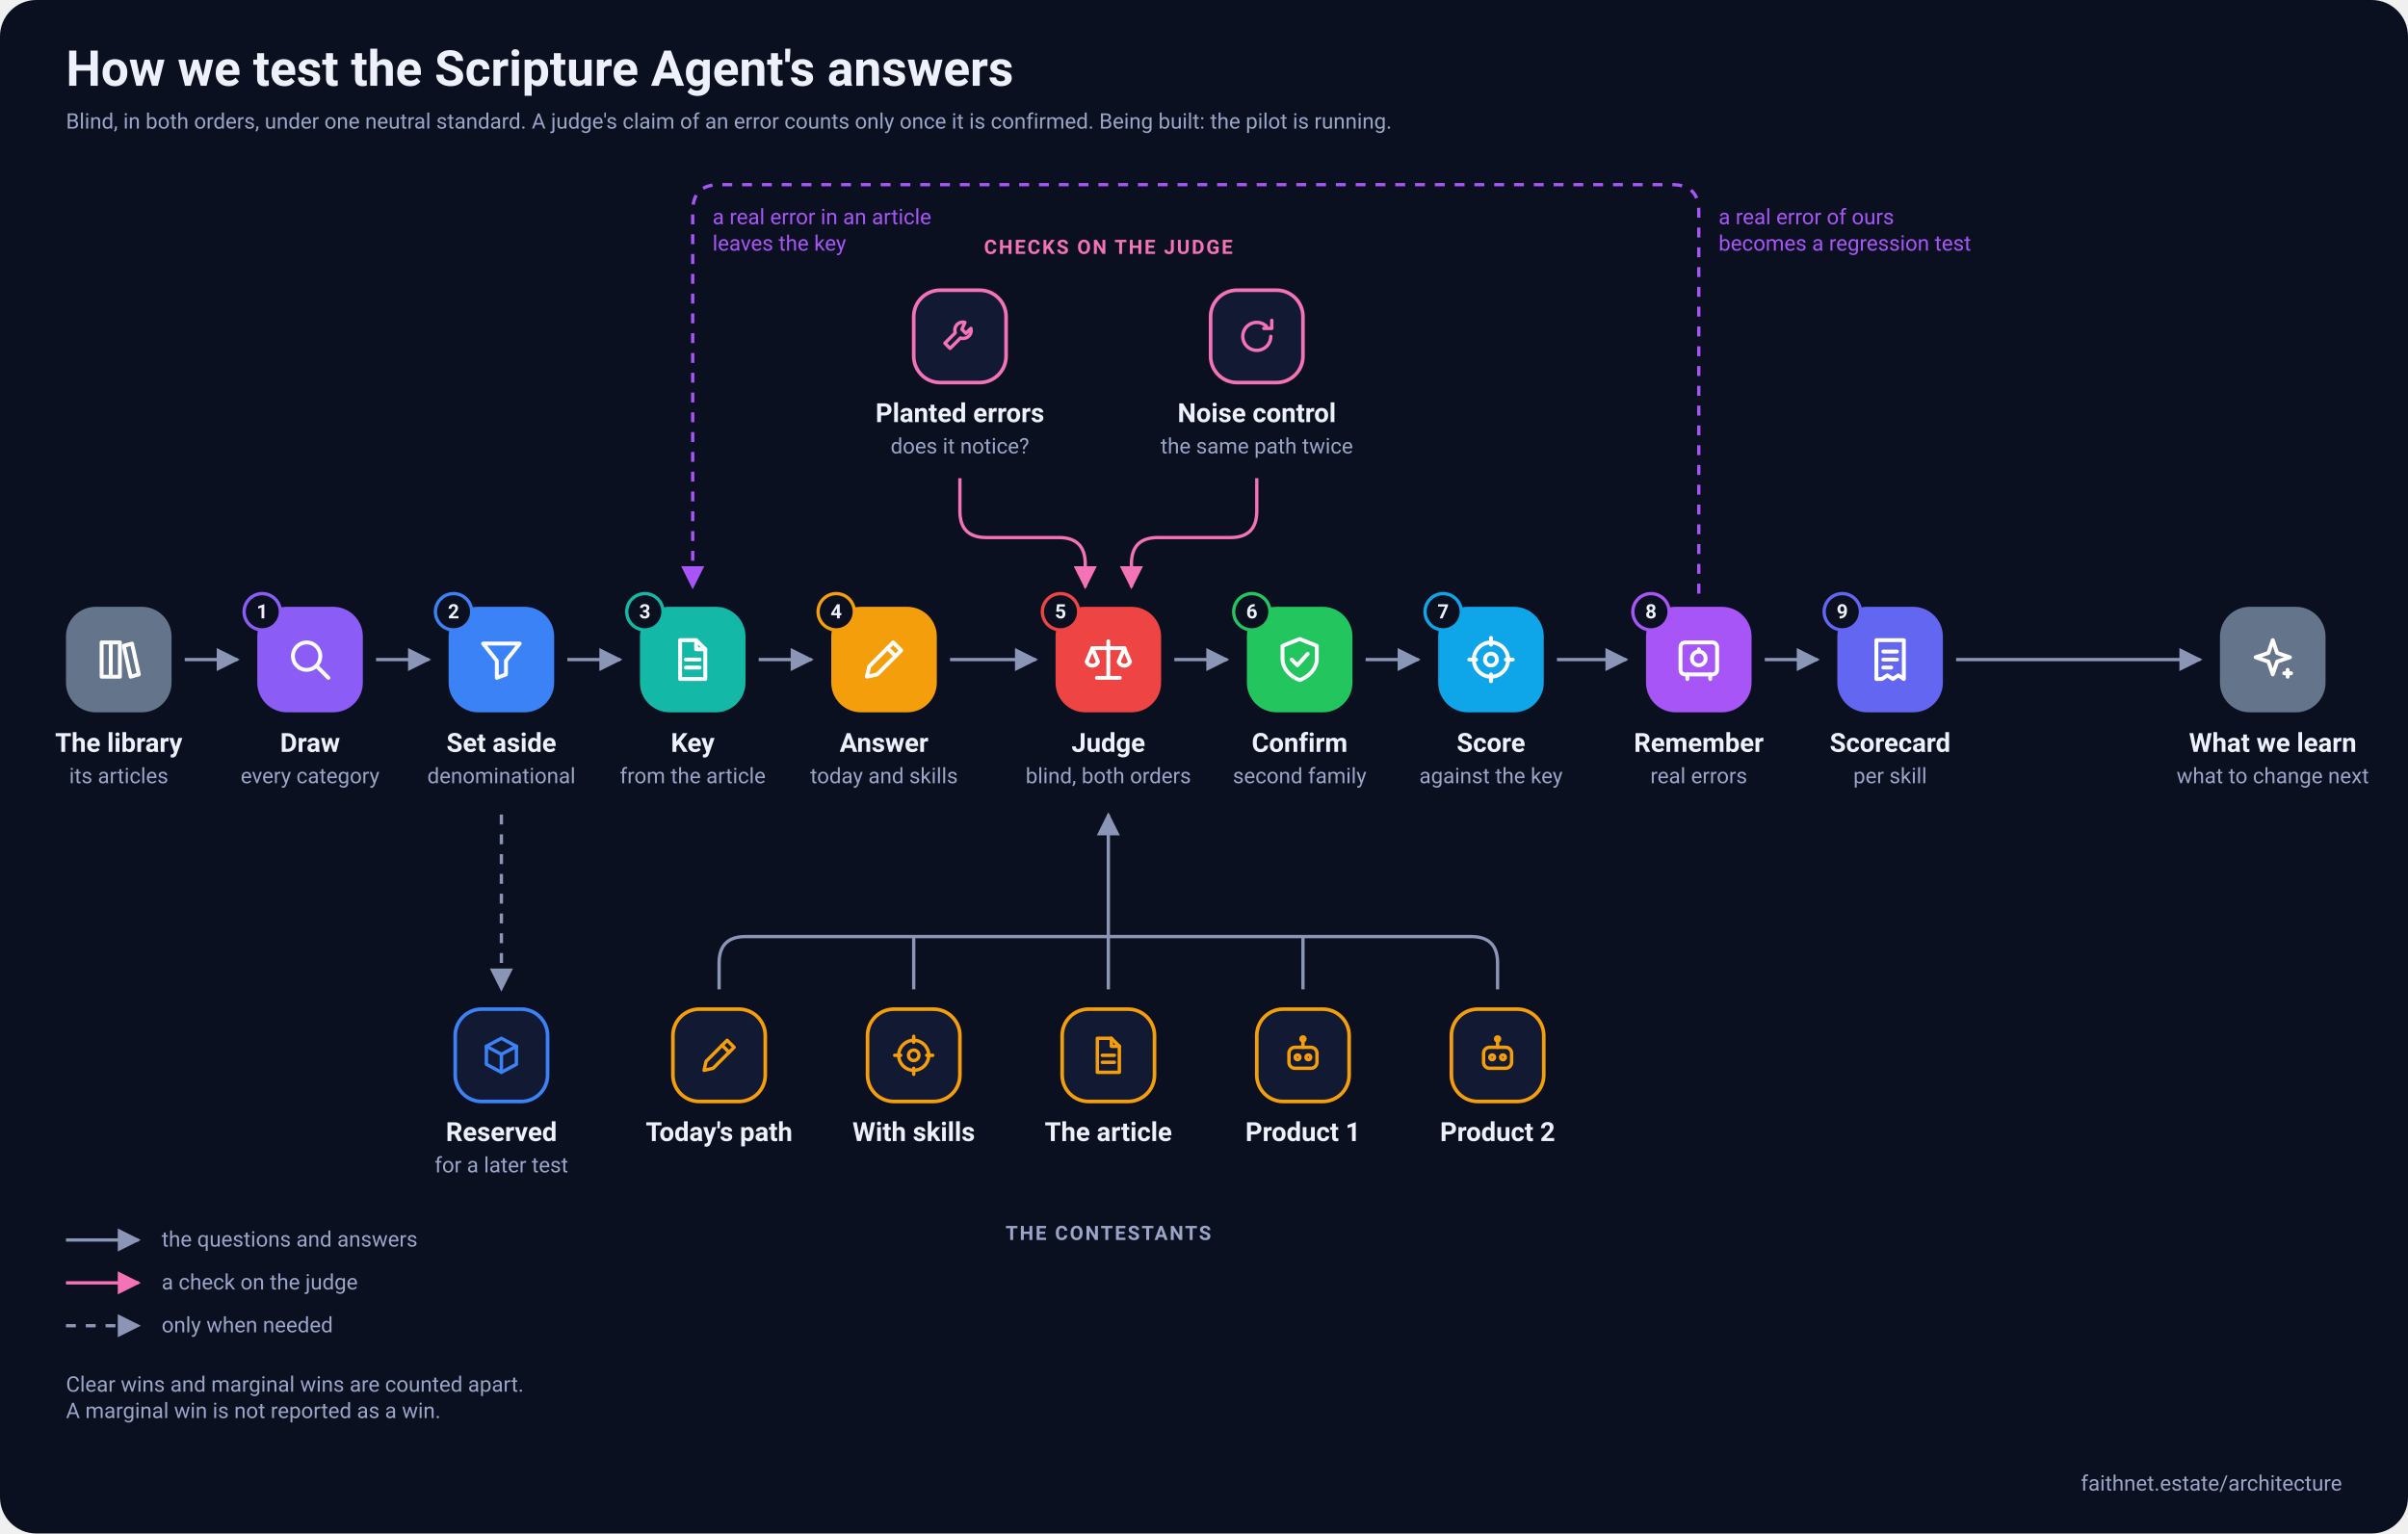
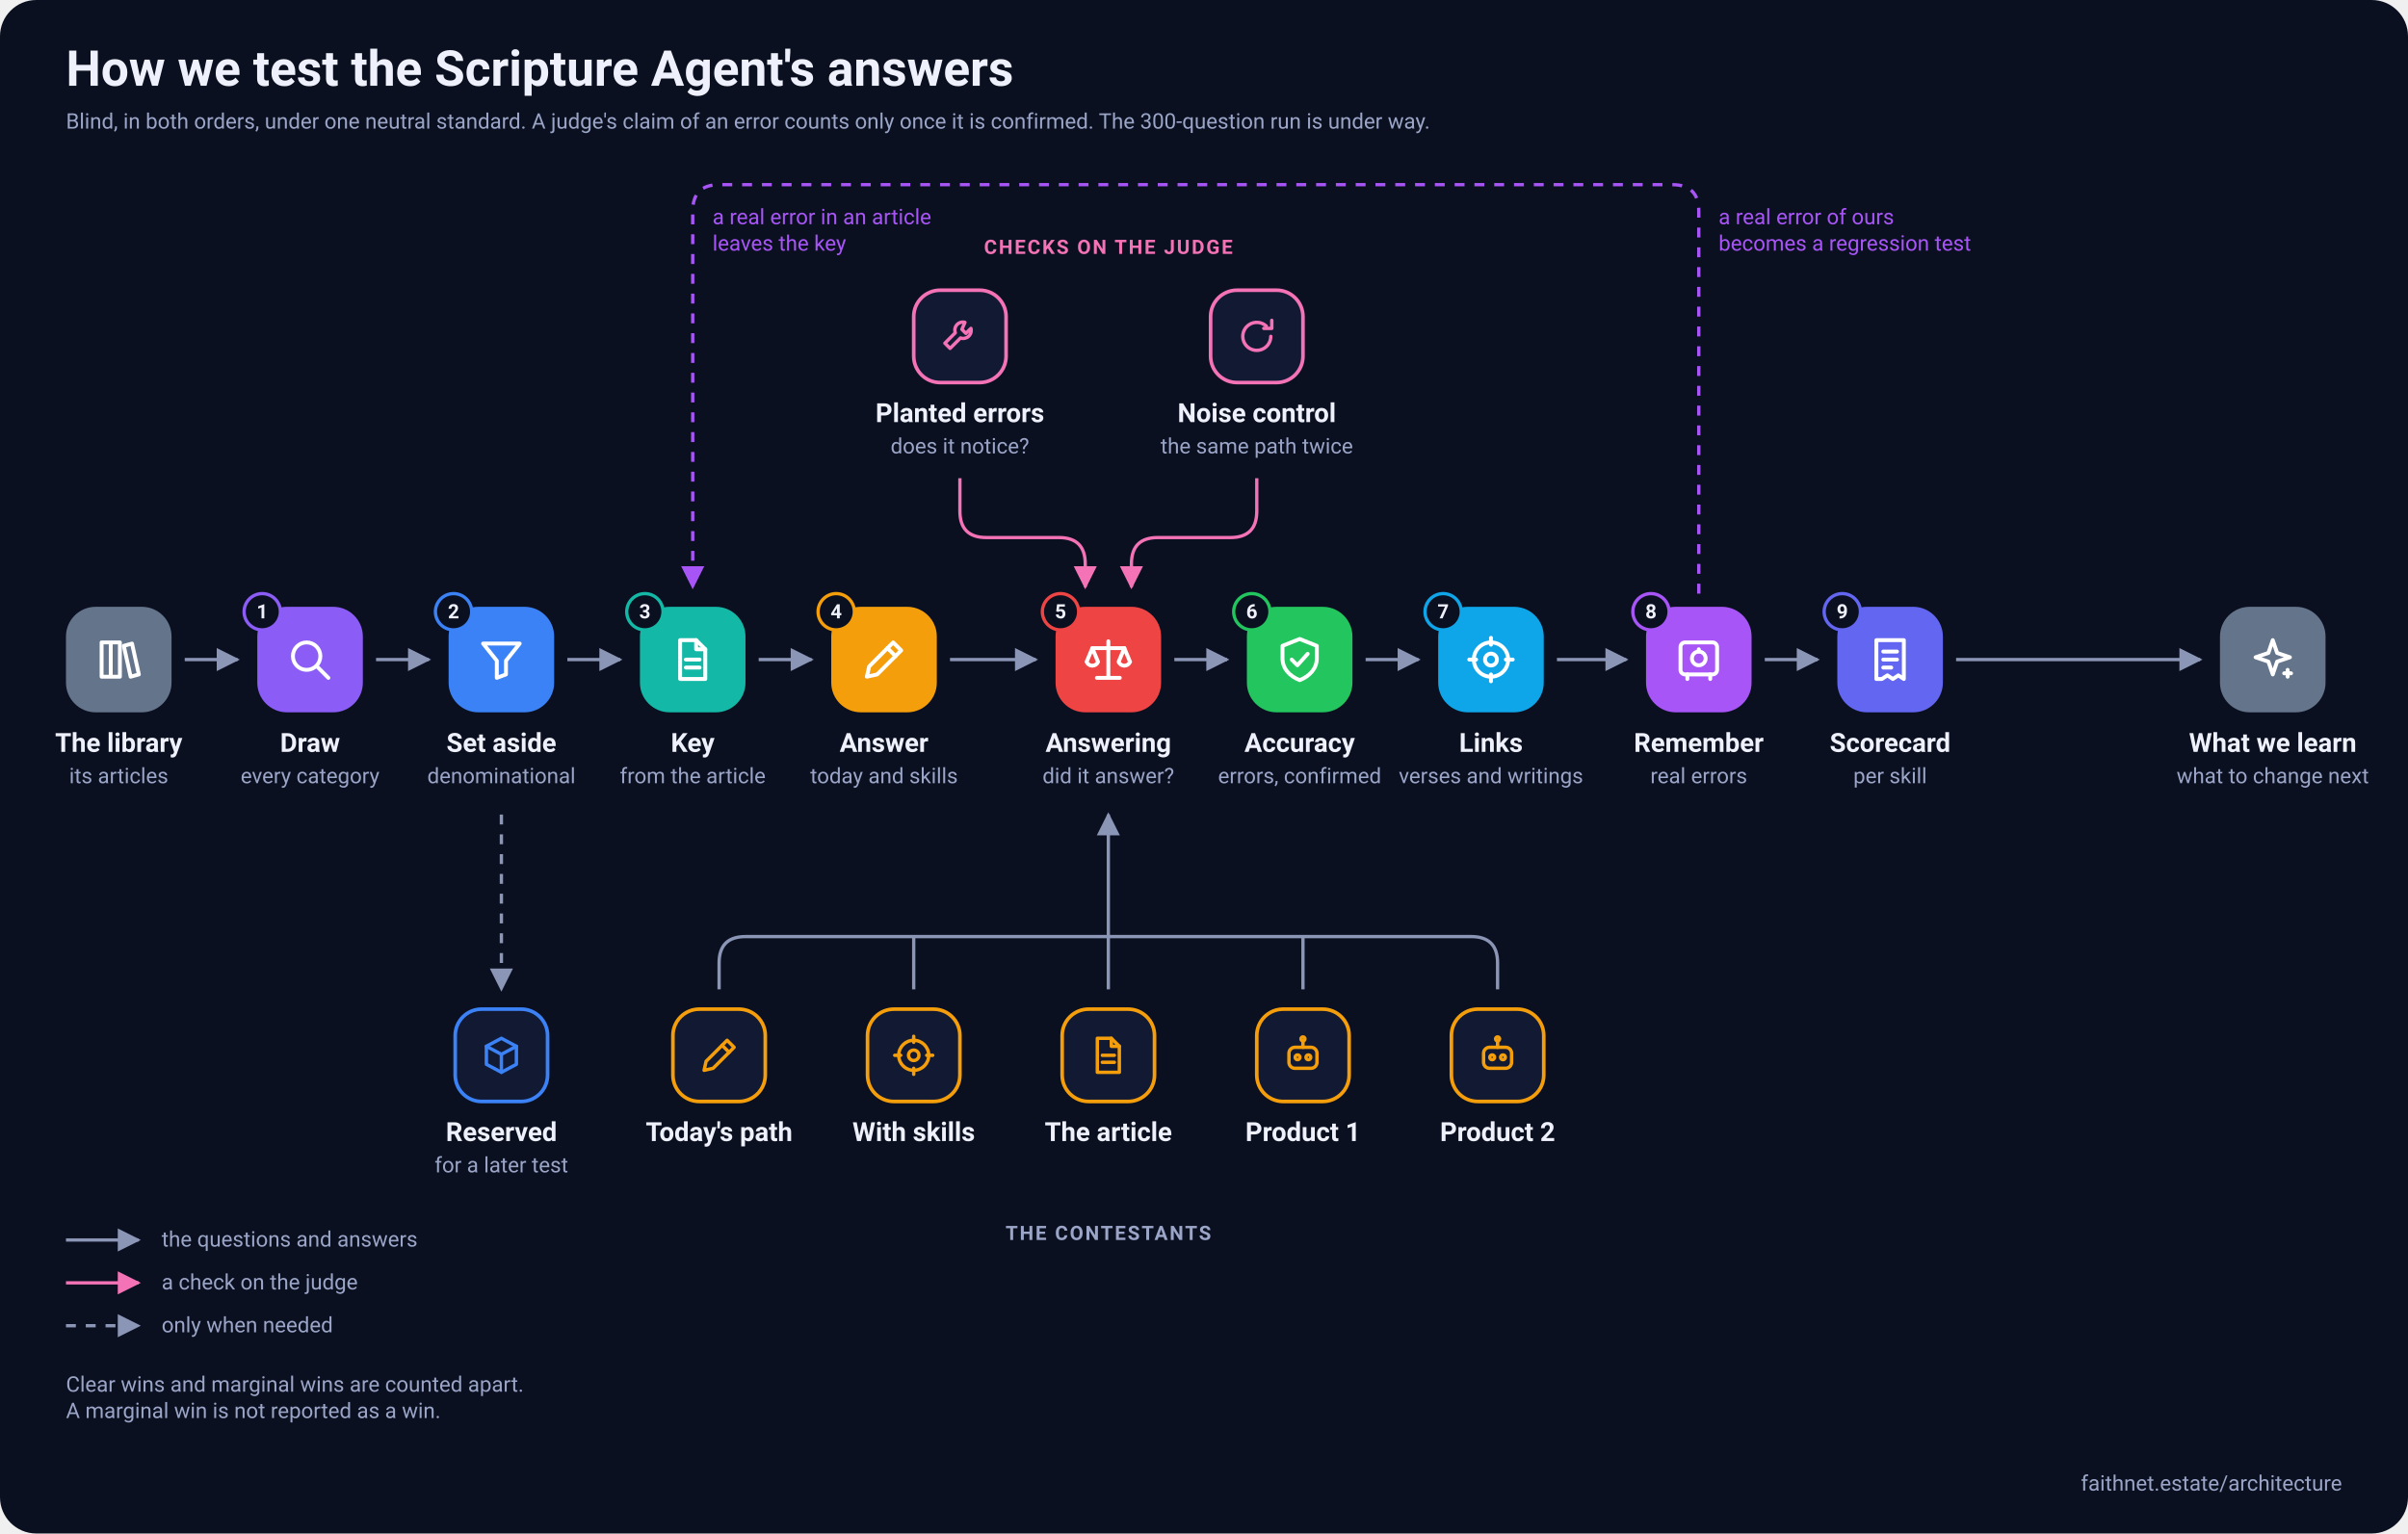
<svg xmlns="http://www.w3.org/2000/svg" viewBox="0 0 1460 930" width="1460" height="930" role="img" aria-labelledby="t d">
  <defs>
    <marker id="a" viewBox="0 0 10 10" refX="9" refY="5" markerWidth="7" markerHeight="7" orient="auto">
      <path d="M0 0l10 5-10 5z" fill="#8b95b5" />
    </marker>
    <marker id="b" viewBox="0 0 10 10" refX="1" refY="5" markerWidth="7" markerHeight="7" orient="auto">
      <path d="M10 0 0 5l10 5z" fill="#8b95b5" />
    </marker>
    <marker id="as" viewBox="0 0 10 10" refX="9" refY="5" markerWidth="7" markerHeight="7" orient="auto">
      <path d="M0 0l10 5-10 5z" fill="#f472b6" />
    </marker>
    <marker id="bs" viewBox="0 0 10 10" refX="1" refY="5" markerWidth="7" markerHeight="7" orient="auto">
      <path d="M10 0 0 5l10 5z" fill="#f472b6" />
    </marker>
    <marker id="m0" viewBox="0 0 10 10" refX="9" refY="5" markerWidth="7" markerHeight="7" orient="auto">
      <path d="M0 0l10 5-10 5z" fill="#a855f7" />
    </marker>
    <marker id="m0s" viewBox="0 0 10 10" refX="1" refY="5" markerWidth="7" markerHeight="7" orient="auto">
      <path d="M10 0 0 5l10 5z" fill="#a855f7" />
    </marker>
    <style>text{font-family:system-ui,-apple-system,"Segoe UI",Roboto,Helvetica,Arial,sans-serif;fill:#eef1fb}.h{font-size:30px;font-weight:700}.n{font-size:16px;font-weight:650}.t{font-size:13px;font-weight:600}.k{font-size:12px;font-weight:700}.s{font-size:13px;fill:#9aa5c7}.b{font-size:12px;font-weight:700;letter-spacing:.09em;fill:#9aa5c7}</style>
  </defs>
  <rect width="1460" height="930" rx="22" fill="#0b1020" />
  <text x="40" y="52" class="h">How we test the Scripture Agent's answers</text>
-   <text x="40" y="78" class="s" text-anchor="start">Blind, in both orders, under one neutral standard. A judge's claim of an error counts only once it is confirmed. Being built: the pilot is running.</text>
+   <text x="40" y="78" class="s" text-anchor="start">Blind, in both orders, under one neutral standard. A judge's claim of an error counts only once it is confirmed. The 300-question run is under way.</text>
  <path d="M112 400H144" fill="none" stroke="#8b95b5" stroke-width="2" marker-end="url(#a)" />
  <path d="M228 400H260" fill="none" stroke="#8b95b5" stroke-width="2" marker-end="url(#a)" />
  <path d="M344 400H376" fill="none" stroke="#8b95b5" stroke-width="2" marker-end="url(#a)" />
  <path d="M460 400H492" fill="none" stroke="#8b95b5" stroke-width="2" marker-end="url(#a)" />
  <path d="M576 400H628" fill="none" stroke="#8b95b5" stroke-width="2" marker-end="url(#a)" />
  <path d="M712 400H744" fill="none" stroke="#8b95b5" stroke-width="2" marker-end="url(#a)" />
  <path d="M828 400H860" fill="none" stroke="#8b95b5" stroke-width="2" marker-end="url(#a)" />
  <path d="M944 400H986" fill="none" stroke="#8b95b5" stroke-width="2" marker-end="url(#a)" />
  <path d="M1070 400H1102" fill="none" stroke="#8b95b5" stroke-width="2" marker-end="url(#a)" />
  <path d="M1186 400H1334" fill="none" stroke="#8b95b5" stroke-width="2" marker-end="url(#a)" />
  <g>
    <rect x="40" y="368" width="64" height="64" rx="18" fill="#64748b" />
    <g transform="translate(55.36,383.36) scale(1.386667)" fill="none" stroke="#fff" stroke-width="1.7" stroke-linecap="round" stroke-linejoin="round">
      <path d="M4.5 4.5h4v15h-4zM8.5 4.5h4v15h-4z" />
      <path d="M14.2 6l3.6-1 3 13.5-3.6 1z" />
    </g>
    <text x="72" y="456" text-anchor="middle" class="n">The library</text>
    <text x="72" y="475" text-anchor="middle" class="s">its articles</text>
  </g>
  <g>
    <rect x="156" y="368" width="64" height="64" rx="18" fill="#8b5cf6" />
    <g transform="translate(171.36,383.36) scale(1.386667)" fill="none" stroke="#fff" stroke-width="1.7" stroke-linecap="round" stroke-linejoin="round">
      <circle cx="10.5" cy="10.5" r="6" />
      <path d="M15 15l5 5" />
    </g>
    <circle cx="159" cy="371" r="11" fill="#0b1020" stroke="#8b5cf6" stroke-width="2" />
    <text x="159" y="375" text-anchor="middle" class="k">1</text>
    <text x="188" y="456" text-anchor="middle" class="n">Draw</text>
    <text x="188" y="475" text-anchor="middle" class="s">every category</text>
  </g>
  <g>
    <rect x="272" y="368" width="64" height="64" rx="18" fill="#3b82f6" />
    <g transform="translate(287.36,383.36) scale(1.386667)" fill="none" stroke="#fff" stroke-width="1.7" stroke-linecap="round" stroke-linejoin="round">
      <path d="M4 5h16l-6 7.5v6l-4 1.5v-7.5z" />
    </g>
    <circle cx="275" cy="371" r="11" fill="#0b1020" stroke="#3b82f6" stroke-width="2" />
    <text x="275" y="375" text-anchor="middle" class="k">2</text>
    <text x="304" y="456" text-anchor="middle" class="n">Set aside</text>
    <text x="304" y="475" text-anchor="middle" class="s">denominational</text>
  </g>
  <g>
    <rect x="388" y="368" width="64" height="64" rx="18" fill="#14b8a6" />
    <g transform="translate(403.36,383.36) scale(1.386667)" fill="none" stroke="#fff" stroke-width="1.7" stroke-linecap="round" stroke-linejoin="round">
      <path d="M6.5 3.5h7l4 4v13h-11z" />
      <path d="M13.5 3.5v4h4" />
      <path d="M9 12h6M9 15.5h6" />
    </g>
    <circle cx="391" cy="371" r="11" fill="#0b1020" stroke="#14b8a6" stroke-width="2" />
    <text x="391" y="375" text-anchor="middle" class="k">3</text>
    <text x="420" y="456" text-anchor="middle" class="n">Key</text>
    <text x="420" y="475" text-anchor="middle" class="s">from the article</text>
  </g>
  <g>
    <rect x="504" y="368" width="64" height="64" rx="18" fill="#f59e0b" />
    <g transform="translate(519.36,383.36) scale(1.386667)" fill="none" stroke="#fff" stroke-width="1.7" stroke-linecap="round" stroke-linejoin="round">
      <path d="M4.5 19.5l1-4.5L16 4.5 19.5 8 9 18.5z" />
      <path d="M13.5 7l3.5 3.5" />
    </g>
    <circle cx="507" cy="371" r="11" fill="#0b1020" stroke="#f59e0b" stroke-width="2" />
    <text x="507" y="375" text-anchor="middle" class="k">4</text>
    <text x="536" y="456" text-anchor="middle" class="n">Answer</text>
    <text x="536" y="475" text-anchor="middle" class="s">today and skills</text>
  </g>
  <g>
    <rect x="640" y="368" width="64" height="64" rx="18" fill="#ef4444" />
    <g transform="translate(655.36,383.36) scale(1.386667)" fill="none" stroke="#fff" stroke-width="1.7" stroke-linecap="round" stroke-linejoin="round">
      <path d="M12 4v16M7 20h10M5 7h14" />
      <path d="M5 7l-2.5 6a2.7 2.7 0 0 0 5 0z" />
      <path d="M19 7l-2.5 6a2.7 2.7 0 0 0 5 0z" />
    </g>
    <circle cx="643" cy="371" r="11" fill="#0b1020" stroke="#ef4444" stroke-width="2" />
    <text x="643" y="375" text-anchor="middle" class="k">5</text>
-     <text x="672" y="456" text-anchor="middle" class="n">Judge</text>
-     <text x="672" y="475" text-anchor="middle" class="s">blind, both orders</text>
+     <text x="672" y="456" text-anchor="middle" class="n">Answering</text>
+     <text x="672" y="475" text-anchor="middle" class="s">did it answer?</text>
  </g>
  <g>
    <rect x="756" y="368" width="64" height="64" rx="18" fill="#22c55e" />
    <g transform="translate(771.36,383.36) scale(1.386667)" fill="none" stroke="#fff" stroke-width="1.7" stroke-linecap="round" stroke-linejoin="round">
      <path d="M12 3l7.5 3v5.5c0 4.5-3.2 7.8-7.5 9.5-4.3-1.7-7.5-5-7.5-9.5V6z" />
      <path d="M8.5 12l2.5 2.5 4.5-5" />
    </g>
    <circle cx="759" cy="371" r="11" fill="#0b1020" stroke="#22c55e" stroke-width="2" />
    <text x="759" y="375" text-anchor="middle" class="k">6</text>
-     <text x="788" y="456" text-anchor="middle" class="n">Confirm</text>
-     <text x="788" y="475" text-anchor="middle" class="s">second family</text>
+     <text x="788" y="456" text-anchor="middle" class="n">Accuracy</text>
+     <text x="788" y="475" text-anchor="middle" class="s">errors, confirmed</text>
  </g>
  <g>
    <rect x="872" y="368" width="64" height="64" rx="18" fill="#0ea5e9" />
    <g transform="translate(887.36,383.36) scale(1.386667)" fill="none" stroke="#fff" stroke-width="1.7" stroke-linecap="round" stroke-linejoin="round">
      <circle cx="12" cy="12" r="7.5" />
      <circle cx="12" cy="12" r="2.6" />
      <path d="M12 2.5v3M12 18.5v3M2.5 12h3M18.5 12h3" />
    </g>
    <circle cx="875" cy="371" r="11" fill="#0b1020" stroke="#0ea5e9" stroke-width="2" />
    <text x="875" y="375" text-anchor="middle" class="k">7</text>
-     <text x="904" y="456" text-anchor="middle" class="n">Score</text>
-     <text x="904" y="475" text-anchor="middle" class="s">against the key</text>
+     <text x="904" y="456" text-anchor="middle" class="n">Links</text>
+     <text x="904" y="475" text-anchor="middle" class="s">verses and writings</text>
  </g>
  <g>
    <rect x="998" y="368" width="64" height="64" rx="18" fill="#a855f7" />
    <g transform="translate(1013.36,383.36) scale(1.386667)" fill="none" stroke="#fff" stroke-width="1.7" stroke-linecap="round" stroke-linejoin="round">
      <rect x="4" y="4.5" width="16" height="14" rx="2" />
      <circle cx="12" cy="11.5" r="3" />
      <path d="M12 8.5v-1M7 18.5v2M17 18.5v2" />
    </g>
    <circle cx="1001" cy="371" r="11" fill="#0b1020" stroke="#a855f7" stroke-width="2" />
    <text x="1001" y="375" text-anchor="middle" class="k">8</text>
    <text x="1030" y="456" text-anchor="middle" class="n">Remember</text>
    <text x="1030" y="475" text-anchor="middle" class="s">real errors</text>
  </g>
  <g>
    <rect x="1114" y="368" width="64" height="64" rx="18" fill="#6366f1" />
    <g transform="translate(1129.36,383.36) scale(1.386667)" fill="none" stroke="#fff" stroke-width="1.7" stroke-linecap="round" stroke-linejoin="round">
      <path d="M6 3.5h12v17l-2.4-1.6-2.4 1.6-2.4-1.6-2.4 1.6L6 20.5z" />
      <path d="M9 8.5h6M9 12h6M9 15.5h3.5" />
    </g>
    <circle cx="1117" cy="371" r="11" fill="#0b1020" stroke="#6366f1" stroke-width="2" />
    <text x="1117" y="375" text-anchor="middle" class="k">9</text>
    <text x="1146" y="456" text-anchor="middle" class="n">Scorecard</text>
    <text x="1146" y="475" text-anchor="middle" class="s">per skill</text>
  </g>
  <g>
    <rect x="1346" y="368" width="64" height="64" rx="18" fill="#64748b" />
    <g transform="translate(1361.36,383.36) scale(1.386667)" fill="none" stroke="#fff" stroke-width="1.7" stroke-linecap="round" stroke-linejoin="round">
      <path d="M12 3.5l1.9 5.6 5.6 1.9-5.6 1.9L12 18.5l-1.9-5.6L4.5 11l5.6-1.9z" />
      <path d="M18.5 16.5v3M17 18h3" />
    </g>
    <text x="1378" y="456" text-anchor="middle" class="n">What we learn</text>
    <text x="1378" y="475" text-anchor="middle" class="s">what to change next</text>
  </g>
  <text x="672" y="154" text-anchor="middle" class="b" style="fill:#f472b6">CHECKS ON THE JUDGE</text>
  <g>
    <rect x="554" y="176" width="56" height="56" rx="16" fill="#111933" stroke="#f472b6" stroke-width="2.2" />
    <g transform="translate(567.44,189.44) scale(1.213333)" fill="none" stroke="#f472b6" stroke-width="1.7" stroke-linecap="round" stroke-linejoin="round">
      <path d="M14.5 5a4 4 0 0 0-4.8 5.2L4.5 15.4l2.6 2.6 5.2-5.2A4 4 0 0 0 17.5 8l-2.5 2.5-2-2z" />
    </g>
    <text x="582" y="256" text-anchor="middle" class="n">Planted errors</text>
    <text x="582" y="275" text-anchor="middle" class="s">does it notice?</text>
  </g>
  <g>
    <rect x="734" y="176" width="56" height="56" rx="16" fill="#111933" stroke="#f472b6" stroke-width="2.2" />
    <g transform="translate(747.44,189.44) scale(1.213333)" fill="none" stroke="#f472b6" stroke-width="1.7" stroke-linecap="round" stroke-linejoin="round">
      <path d="M19 12a7 7 0 1 1-2.2-5.1" />
      <path d="M19.5 4v4h-4" />
    </g>
    <text x="762" y="256" text-anchor="middle" class="n">Noise control</text>
    <text x="762" y="275" text-anchor="middle" class="s">the same path twice</text>
  </g>
  <path d="M582 290V310Q582 326 598 326H642Q658 326 658 342V356" fill="none" stroke="#f472b6" stroke-width="2" marker-end="url(#as)" />
  <path d="M762 290V310Q762 326 746 326H702Q686 326 686 342V356" fill="none" stroke="#f472b6" stroke-width="2" marker-end="url(#as)" />
  <text x="672" y="752" text-anchor="middle" class="b">THE CONTESTANTS</text>
  <path d="M436 600V584Q436 568 452 568H892Q908 568 908 584V600M554 568V600M672 568V600M790 568V600" fill="none" stroke="#8b95b5" stroke-width="2" />
  <path d="M672 568V494" fill="none" stroke="#8b95b5" stroke-width="2" marker-end="url(#a)" />
  <g>
    <rect x="408" y="612" width="56" height="56" rx="16" fill="#111933" stroke="#f59e0b" stroke-width="2.2" />
    <g transform="translate(421.44,625.44) scale(1.213333)" fill="none" stroke="#f59e0b" stroke-width="1.7" stroke-linecap="round" stroke-linejoin="round">
      <path d="M4.5 19.5l1-4.5L16 4.5 19.5 8 9 18.5z" />
      <path d="M13.5 7l3.5 3.5" />
    </g>
    <text x="436" y="692" text-anchor="middle" class="n">Today's path</text>
    <text x="436" y="711" text-anchor="middle" class="s" />
  </g>
  <g>
    <rect x="526" y="612" width="56" height="56" rx="16" fill="#111933" stroke="#f59e0b" stroke-width="2.2" />
    <g transform="translate(539.44,625.44) scale(1.213333)" fill="none" stroke="#f59e0b" stroke-width="1.7" stroke-linecap="round" stroke-linejoin="round">
      <circle cx="12" cy="12" r="7.5" />
      <circle cx="12" cy="12" r="2.6" />
      <path d="M12 2.5v3M12 18.5v3M2.5 12h3M18.5 12h3" />
    </g>
    <text x="554" y="692" text-anchor="middle" class="n">With skills</text>
    <text x="554" y="711" text-anchor="middle" class="s" />
  </g>
  <g>
    <rect x="644" y="612" width="56" height="56" rx="16" fill="#111933" stroke="#f59e0b" stroke-width="2.2" />
    <g transform="translate(657.44,625.44) scale(1.213333)" fill="none" stroke="#f59e0b" stroke-width="1.7" stroke-linecap="round" stroke-linejoin="round">
      <path d="M6.5 3.5h7l4 4v13h-11z" />
      <path d="M13.5 3.5v4h4" />
      <path d="M9 12h6M9 15.5h6" />
    </g>
    <text x="672" y="692" text-anchor="middle" class="n">The article</text>
    <text x="672" y="711" text-anchor="middle" class="s" />
  </g>
  <g>
    <rect x="762" y="612" width="56" height="56" rx="16" fill="#111933" stroke="#f59e0b" stroke-width="2.2" />
    <g transform="translate(775.44,625.44) scale(1.213333)" fill="none" stroke="#f59e0b" stroke-width="1.7" stroke-linecap="round" stroke-linejoin="round">
      <rect x="5" y="8" width="14" height="10.5" rx="3" />
      <path d="M12 8V4.5" />
      <circle cx="12" cy="3.8" r="1" />
      <circle cx="9.3" cy="13" r="1.2" />
      <circle cx="14.7" cy="13" r="1.2" />
    </g>
    <text x="790" y="692" text-anchor="middle" class="n">Product 1</text>
    <text x="790" y="711" text-anchor="middle" class="s" />
  </g>
  <g>
    <rect x="880" y="612" width="56" height="56" rx="16" fill="#111933" stroke="#f59e0b" stroke-width="2.2" />
    <g transform="translate(893.44,625.44) scale(1.213333)" fill="none" stroke="#f59e0b" stroke-width="1.7" stroke-linecap="round" stroke-linejoin="round">
      <rect x="5" y="8" width="14" height="10.5" rx="3" />
      <path d="M12 8V4.5" />
      <circle cx="12" cy="3.8" r="1" />
      <circle cx="9.3" cy="13" r="1.2" />
      <circle cx="14.7" cy="13" r="1.2" />
    </g>
    <text x="908" y="692" text-anchor="middle" class="n">Product 2</text>
    <text x="908" y="711" text-anchor="middle" class="s" />
  </g>
  <g>
    <rect x="276" y="612" width="56" height="56" rx="16" fill="#111933" stroke="#3b82f6" stroke-width="2.2" />
    <g transform="translate(289.44,625.44) scale(1.213333)" fill="none" stroke="#3b82f6" stroke-width="1.7" stroke-linecap="round" stroke-linejoin="round">
      <path d="M12 3.5l7.5 4v9l-7.5 4-7.5-4v-9z" />
      <path d="M4.5 7.5l7.5 4 7.5-4M12 11.5v9" />
    </g>
    <text x="304" y="692" text-anchor="middle" class="n">Reserved</text>
    <text x="304" y="711" text-anchor="middle" class="s">for a later test</text>
  </g>
  <path d="M304 494V600" fill="none" stroke="#8b95b5" stroke-width="2" stroke-dasharray="6 6" marker-end="url(#a)" />
  <path d="M1030 360V128Q1030 112 1014 112H436Q420 112 420 128V356" fill="none" stroke="#a855f7" stroke-width="2" stroke-dasharray="6 6" marker-end="url(#m0)" />
  <text x="432" y="136" text-anchor="start" class="s" style="fill:#a855f7">a real error in an article</text>
  <text x="432" y="152" text-anchor="start" class="s" style="fill:#a855f7">leaves the key</text>
  <text x="1042" y="136" text-anchor="start" class="s" style="fill:#a855f7">a real error of ours</text>
  <text x="1042" y="152" text-anchor="start" class="s" style="fill:#a855f7">becomes a regression test</text>
  <path d="M40 752h44" stroke="#8b95b5" stroke-width="2" marker-end="url(#a)" />
  <text x="98" y="756" class="s" text-anchor="start">the questions and answers</text>
  <path d="M40 778h44" stroke="#f472b6" stroke-width="2" marker-end="url(#as)" />
  <text x="98" y="782" class="s" text-anchor="start">a check on the judge</text>
  <path d="M40 804h44" stroke="#8b95b5" stroke-width="2" stroke-dasharray="6 6" marker-end="url(#a)" />
  <text x="98" y="808" class="s" text-anchor="start">only when needed</text>
  <text x="40" y="844" text-anchor="start" class="s">Clear wins and marginal wins are counted apart.</text>
  <text x="40" y="860" text-anchor="start" class="s">A marginal win is not reported as a win.</text>
  <text x="1420" y="904" class="s" text-anchor="end">faithnet.estate/architecture</text>
</svg>
